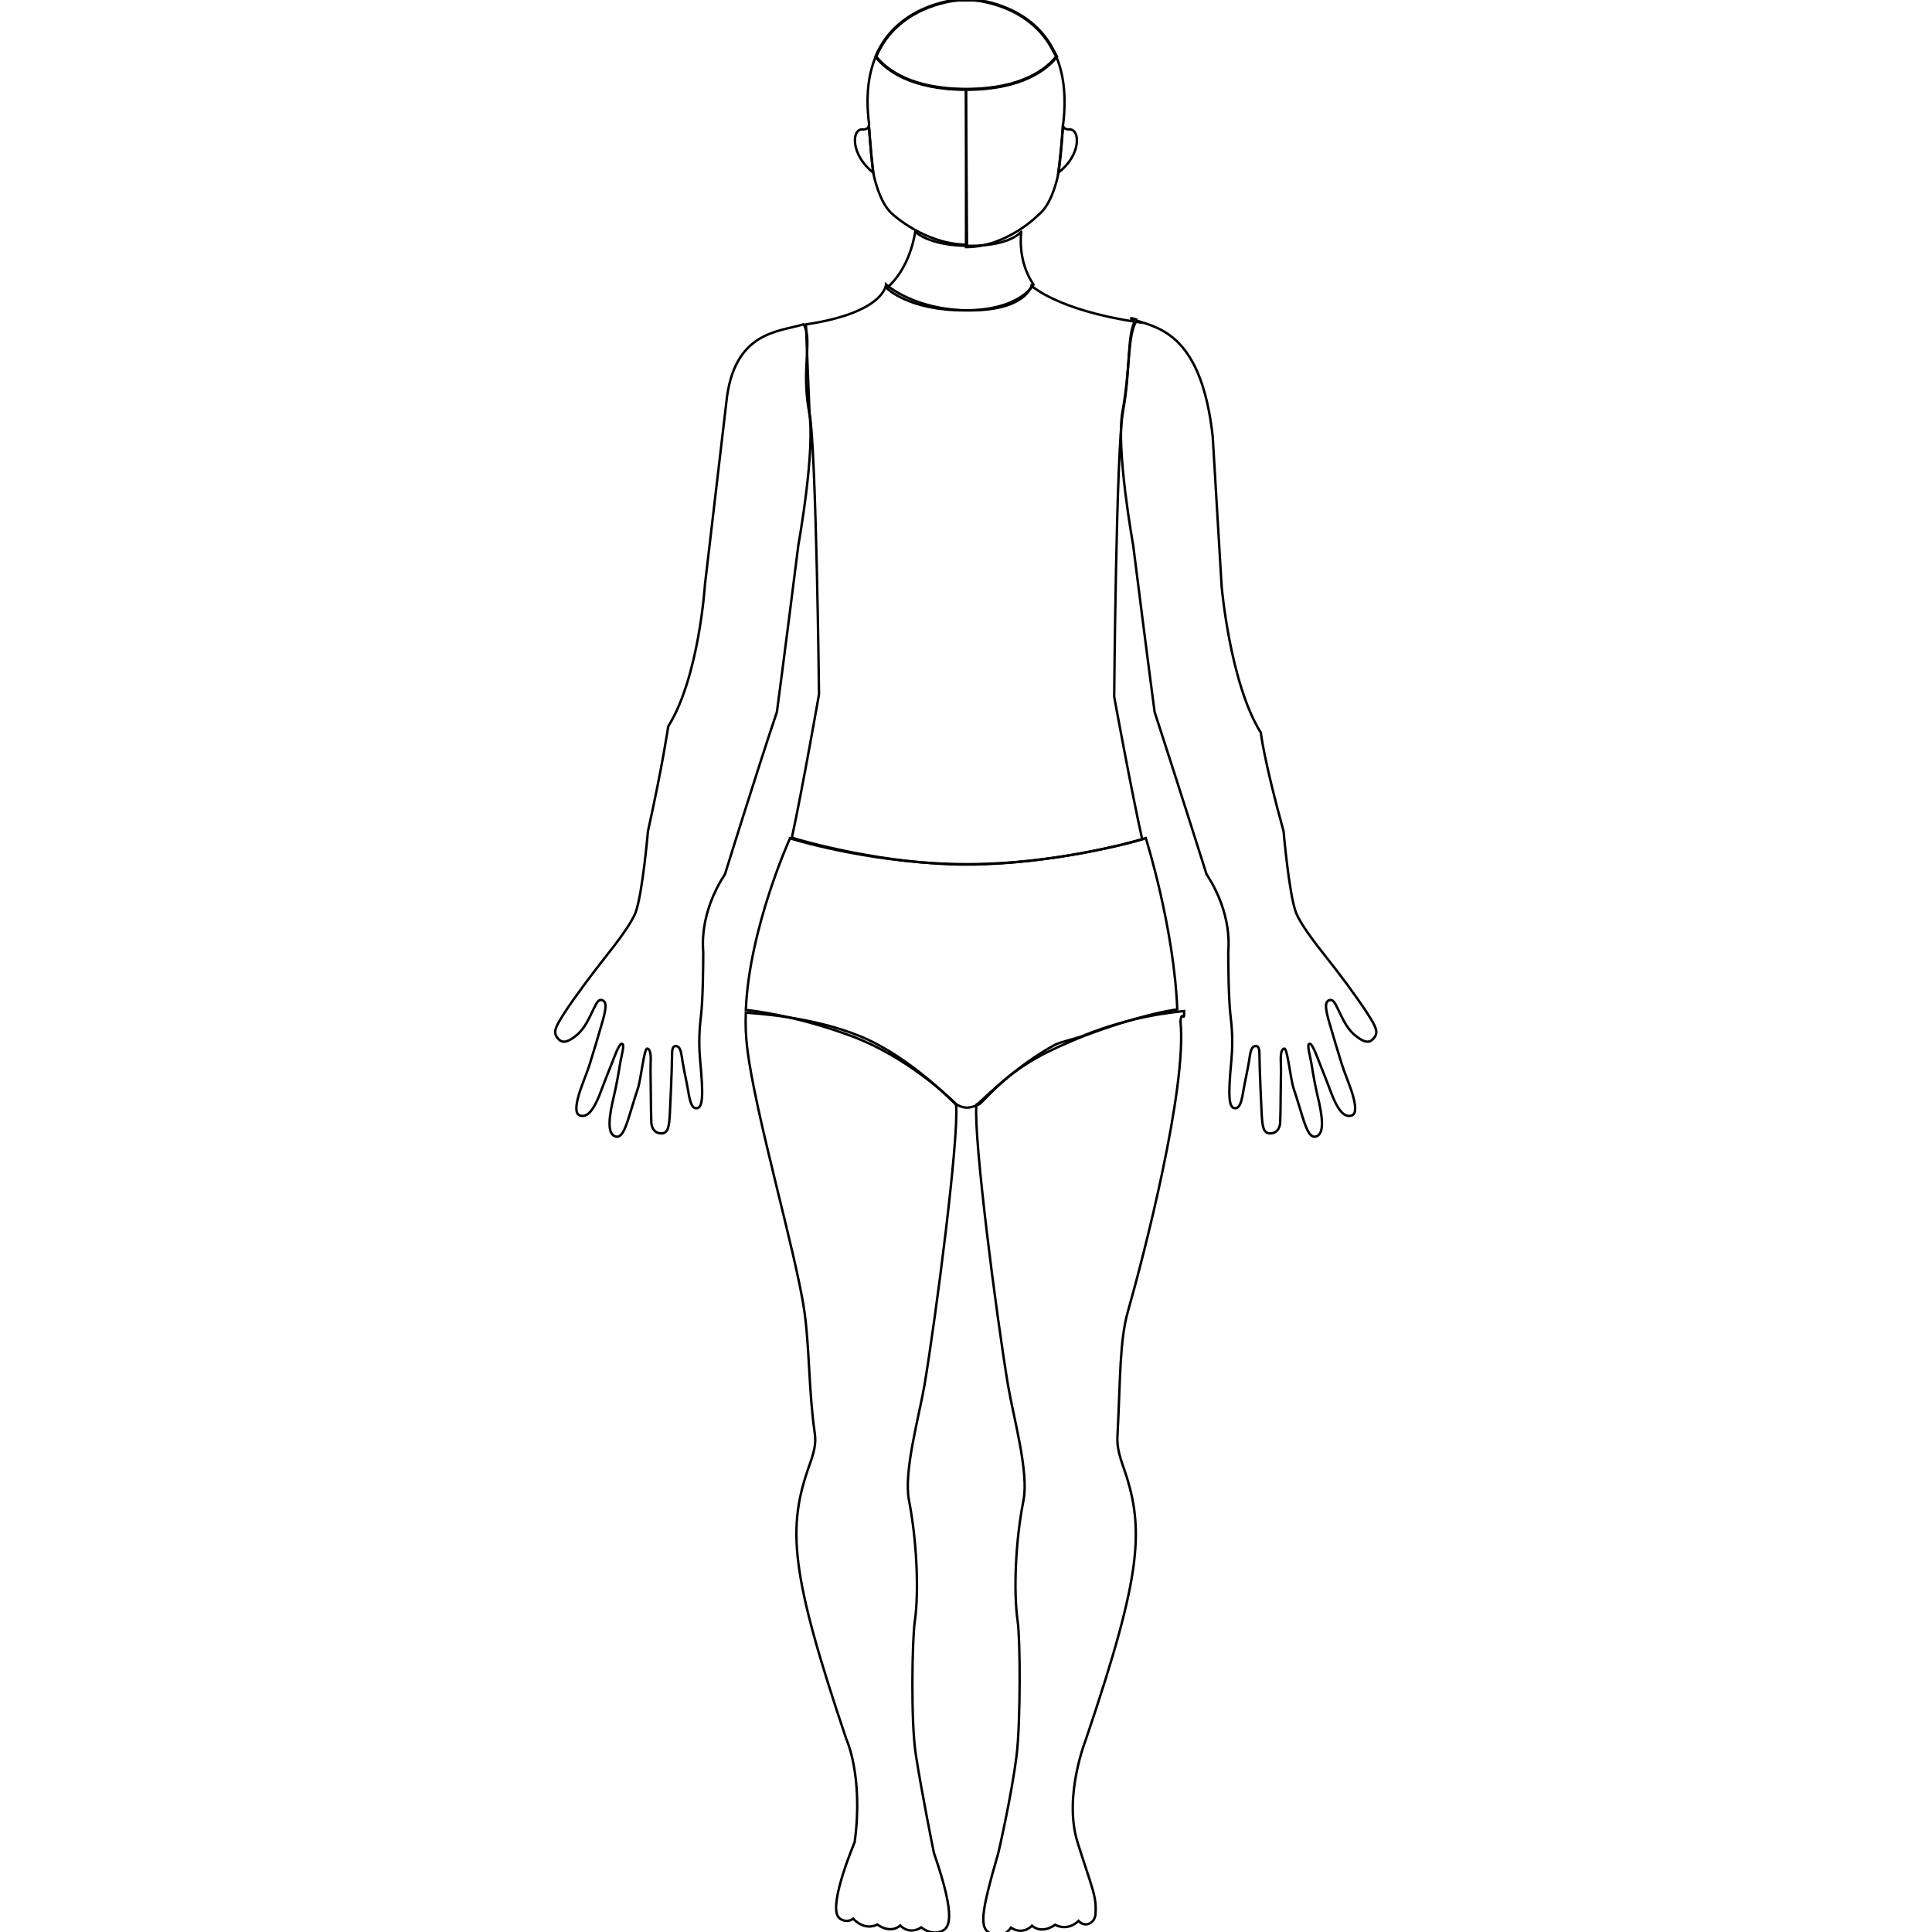
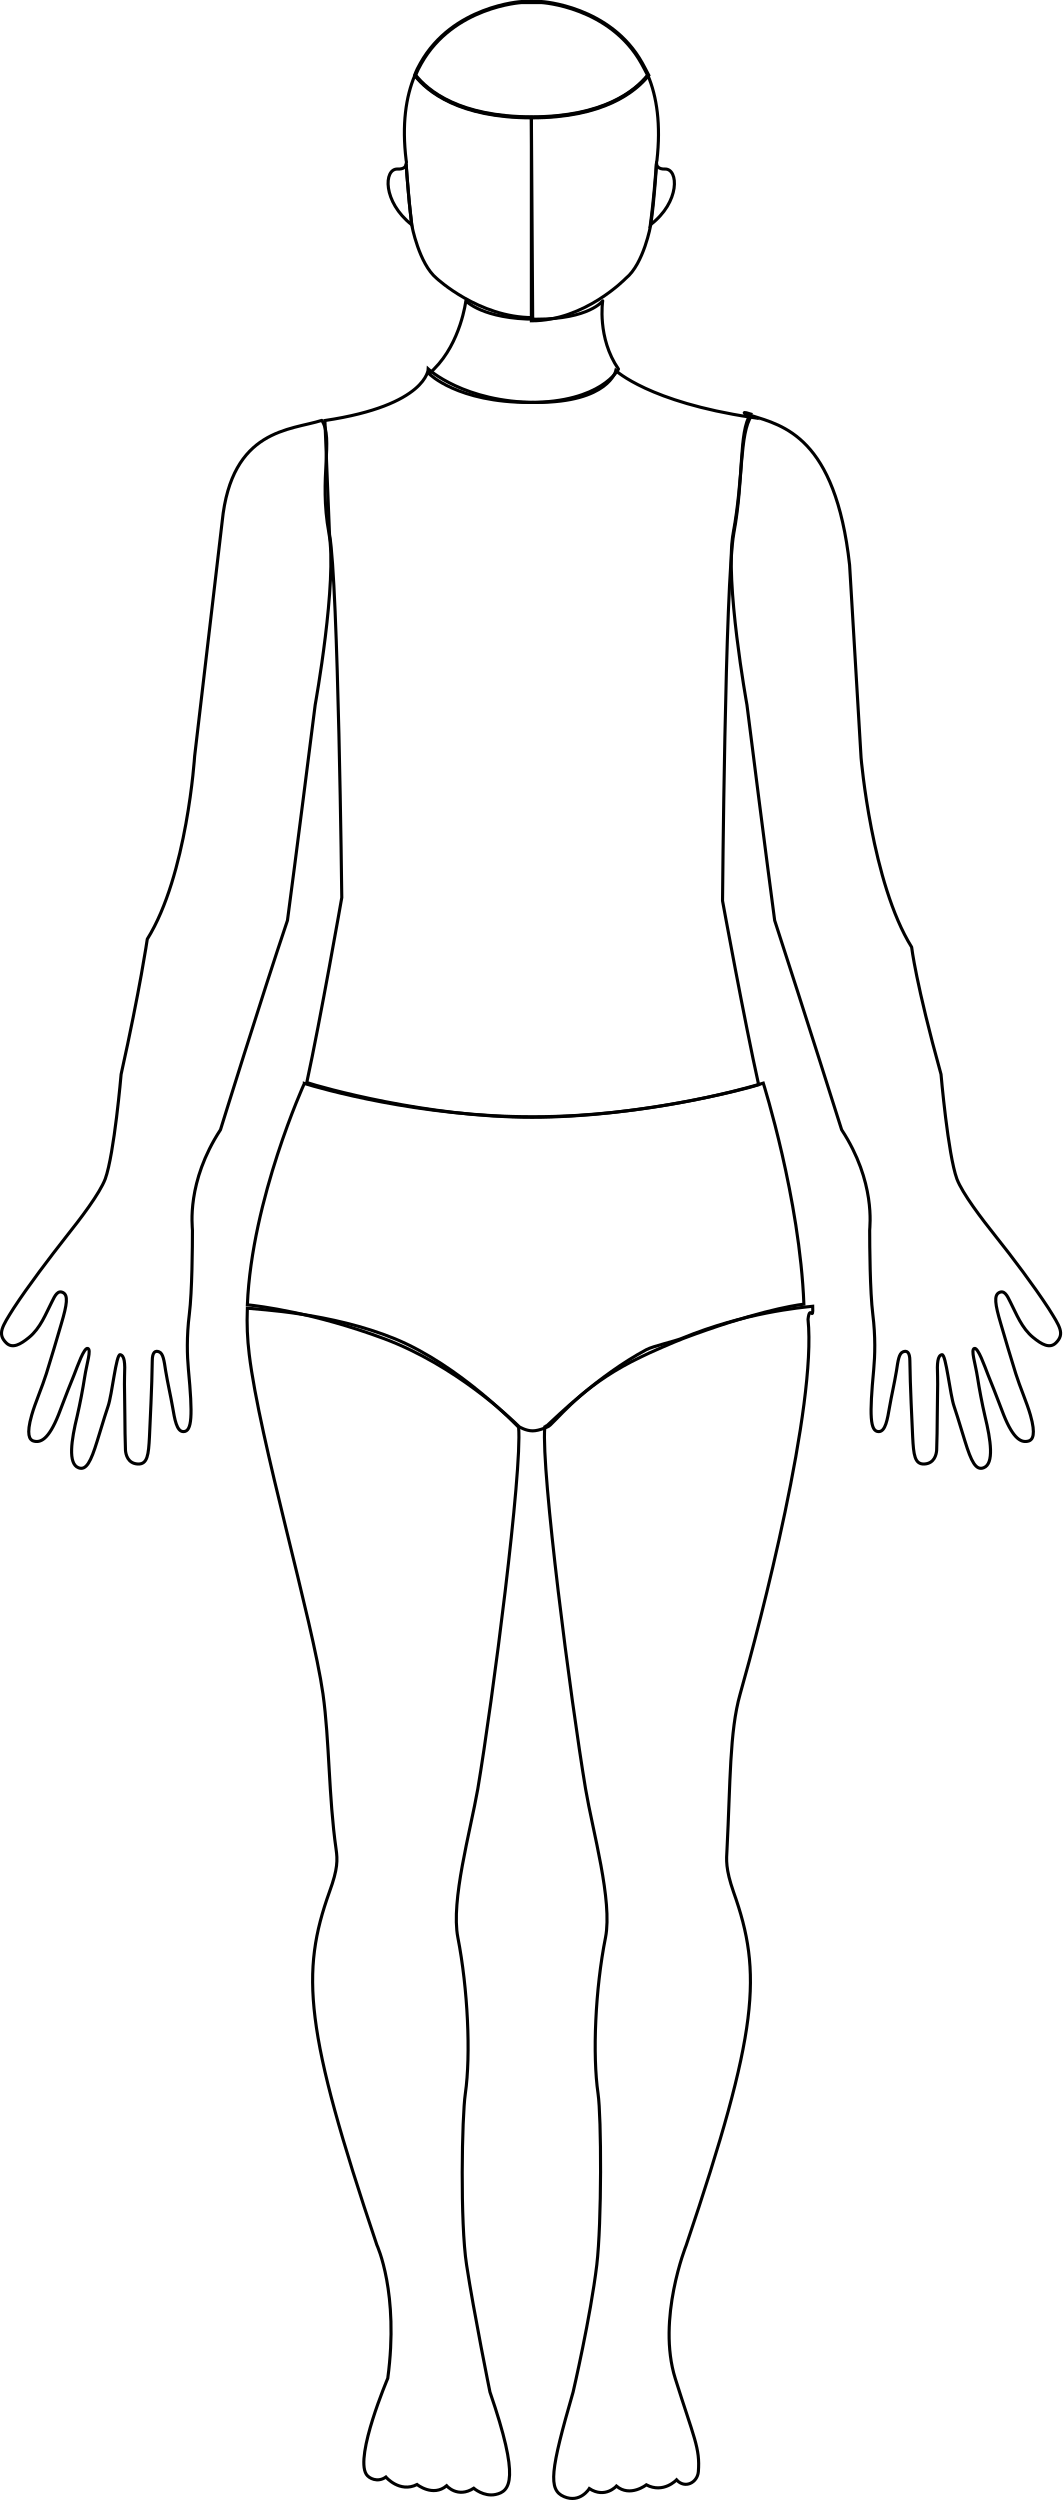
- <svg xmlns="http://www.w3.org/2000/svg" version="1.1" id="Capa_1" x="0px" y="0px" viewBox="0 0 800 800" style="enable-background:new 0 0 800 800;" xml:space="preserve">
+ <svg xmlns="http://www.w3.org/2000/svg" version="1.1" id="Capa_1" x="0px" y="0px" viewBox="0 0 340.958 802.534" xml:space="preserve" width="340.958" height="802.534">
  <style type="text/css" id="style1">
	.st0{fill:none;stroke:#000000;stroke-width:1;stroke-miterlimit:10;}
	.st1{fill:none;stroke:#000000;stroke-width:1;stroke-linejoin:round;stroke-miterlimit:10;}
	.st2{fill:none;stroke:#000000;stroke-width:1;stroke-linecap:round;stroke-linejoin:round;stroke-miterlimit:10;}
	.st3{fill:none;stroke:#000000;stroke-width:1.33;}
</style>
  <defs id="defs1">
	
		</defs>
-   <path class="st0" d="m 404.3,457.5 c -1.2,14 8.3,87.3 13.1,116.1 2.3,13.6 8.7,35.9 6.4,47.7 -3.3,16.5 -4.2,37.7 -2.4,50.1 1.1,7.5 1.2,41.4 -0.4,55 -2,16.7 -7.6,40.8 -7.6,40.8 -7.3,25.3 -8.1,31.4 -2.9,33.6 5.2,2.2 8.1,-2.6 8.1,-2.6 5.1,3.3 8.7,-0.8 8.7,-0.8 4.4,3.7 9.6,-0.4 9.6,-0.4 5.5,2.9 9.7,-1.6 9.7,-1.6 2.7,3 6.7,0.9 7,-2.6 0.6,-7.6 -1.4,-10.8 -7.4,-29.9 -6,-19.1 3.5,-42.8 3.5,-42.8 23.3,-69 24.5,-87.3 15.2,-113.4 -2.6,-7.5 -2.3,-10.3 -2.1,-13.7 1.1,-21.4 0.8,-37.8 4.2,-49.8 6.6,-23.2 24.597,-92.598 21.809,-120.362 0.6,-5 1.705,1.126 1.505,-4.174 -3.7,0.4 -21.745,1.972 -41.945,10.272 -2.4,1 -9.168,2.464 -11.468,3.664 -15.6,8.4 -28.9,21.7 -31.9,24.4 -0.4,0.1 -0.6,0.3 -0.7,0.5 z" id="leg_left" />
-   <path class="st0" d="m 356.2,429.1 c -20.6,-8.4 -43.98,-9.408 -47.38,-9.808 -0.2,5.3 0,9.772 0.6,14.772 3.3,27.5 20.28,85.136 23.68,109.036 2.1,15 1.8,33 4.2,49.8 0.5,3.5 0.6,6.3 -2.1,13.7 -9.3,26 -8.1,44.3 15.2,113.4 0,0 7.2,15.3 3.5,42.8 0,0 -10.6,24.9 -6.9,30.8 0.8,1.3 3.6,2.8 6.3,0.9 0,0 4.4,5.2 10,2.4 0,0 5.1,4.1 9.5,0.4 0,0 3.5,4.1 8.7,0.8 0,0 3.2,2.8 7,2 4.7,-1 7.9,-4.7 -1.8,-32.9 0,0 -5.1,-25.1 -7.5,-40.8 -2.1,-13.5 -1.5,-47.5 -0.4,-55 1.8,-12.5 0.8,-33.7 -2.4,-50.1 -2.3,-11.8 4,-34 6.4,-47.7 4.8,-28.7 14.3,-102 13.1,-116.1 -0.1,-0.1 -18.8,-19.8 -39.7,-28.4 z" id="leg_right" />
-   <path class="st1" d="m 549.2,396.4 c -4.7,-5.9 -10.8,-13.9 -12.6,-18.6 -2.9,-8 -5.1,-33.6 -5.1,-33.6 -8.107,-29.27 -9.43,-40.826 -9.43,-40.826 -12.8,-20.5 -16.23,-60.759 -16.23,-60.759 l -3.689,-61.926 c -4.544,-41.226 -21.474,-44.748 -31.474,-47.948 -3.9,5.9 -2.578,19.859 -5.878,37.659 -2.8,15.4 4.4,55.2 4.4,55.2 5.8,46 8.9,69.2 8.9,69.2 9.826,30.204 21.5,67.2 21.5,67.2 11,16.8 9,31.1 9,32.3 0,4.8 0.1,19.7 1,26.9 0.9,7.2 0.7,13.4 0.3,17.7 -1.4,14.9 -1.2,20 1.6,20 2.2,0 2.8,-4 3.5,-8 0.6,-3.5 1.5,-7.3 2.2,-11.5 0.5,-3.3 0.8,-5.6 2.1,-6.1 1.2,-0.5 2.2,0 2.2,2.9 0.1,8.2 0.7,19.8 0.9,24.4 0.3,5.7 0.6,8.9 3.8,8.7 3.2,-0.2 3.8,-3.1 3.9,-4.4 0.1,-3.5 0.2,-7.2 0.2,-11.2 0,-5.1 0.2,-9.6 0.1,-12.5 -0.2,-4.4 0,-6.7 1.4,-7 1.3,-0.3 2.6,12.9 3.9,16.6 1.6,4.8 2.5,8.1 3.5,11.2 2,6.5 3.5,9.5 6,8.5 3.4,-1.3 2.3,-8.8 0.4,-16.6 -0.9,-3.9 -1.8,-8.6 -2.4,-12.5 -0.7,-4.5 -2.2,-8.8 -1,-9.2 1.2,-0.4 3.3,5.7 4.4,8.5 2.9,7.1 4.1,10.6 5,12.8 3.2,8 5.8,9.1 8.1,8.4 1.2,-0.4 2.3,-2 0.5,-8.3 -1.1,-3.9 -3.4,-9.1 -4.7,-13.3 -1.6,-5.2 -3.4,-11.1 -4.8,-16 -1.9,-6.4 -2.2,-9.1 -0.6,-10 1.7,-0.9 2.6,0.8 3.7,3.1 1.9,3.7 3.6,8.3 7.3,11.3 2.7,2.2 5.3,3.7 7.3,1.7 2.9,-2.9 1.3,-5.2 -2.4,-11.1 -4.7,-7.2 -11.6,-16.4 -16.8,-22.9 z" id="arm_left" />
-   <path class="st1" d="m 250.6,396.4 c 4.7,-5.9 10.8,-13.9 12.6,-18.6 2.9,-8 5.1,-33.6 5.1,-33.6 6.048,-27.211 8.4,-43.4 8.4,-43.4 12.8,-20.5 15.2,-58.7 15.2,-58.7 l 8.837,-75.311 c 3,-29.9 21.989,-29.304 31.989,-32.504 3.9,5.9 -1.026,18.315 2.274,36.115 2.8,15.4 -4.4,55.2 -4.4,55.2 -5.8,46 -8.9,69.2 -8.9,69.2 -8.281,24.541 -21.5,67.2 -21.5,67.2 -11,16.8 -9,31.1 -9,32.3 0,4.8 -0.1,19.7 -1,26.9 -0.9,7.2 -0.7,13.4 -0.3,17.7 1.4,14.9 1.2,20 -1.6,20 -2.2,0 -2.8,-4 -3.5,-8 -0.6,-3.5 -1.5,-7.3 -2.2,-11.5 -0.5,-3.3 -0.8,-5.6 -2.1,-6.1 -1.2,-0.5 -2.2,0 -2.2,2.9 -0.1,8.2 -0.7,19.8 -0.9,24.4 -0.3,5.7 -0.6,8.9 -3.8,8.7 -3.2,-0.2 -3.8,-3.1 -3.9,-4.4 -0.1,-3.5 -0.2,-7.2 -0.2,-11.2 0,-5.1 -0.2,-9.6 -0.1,-12.5 0.2,-4.4 0,-6.7 -1.4,-7 -1.3,-0.3 -2.6,12.9 -3.9,16.6 -1.6,4.8 -2.5,8.1 -3.5,11.2 -2,6.5 -3.5,9.5 -6,8.5 -3.4,-1.3 -2.3,-8.8 -0.4,-16.6 0.9,-3.9 1.8,-8.6 2.4,-12.5 0.7,-4.5 2.2,-8.8 1,-9.2 -1.2,-0.4 -3.3,5.7 -4.4,8.5 -2.9,7.1 -4.1,10.6 -5,12.8 -3.2,8 -5.8,9.1 -8.1,8.4 -1.2,-0.4 -2.3,-2 -0.5,-8.3 1.1,-3.9 3.4,-9.1 4.7,-13.3 1.6,-5.2 3.4,-11.1 4.8,-16 1.9,-6.4 2.2,-9.1 0.6,-10 -1.7,-0.9 -2.6,0.8 -3.7,3.1 -1.9,3.7 -3.6,8.3 -7.3,11.3 -2.7,2.2 -5.3,3.7 -7.3,1.7 -2.9,-2.9 -1.3,-5.2 2.4,-11.1 4.7,-7.2 11.7,-16.4 16.8,-22.9 z" id="arm_right" />
-   <path class="st0" d="m 327.12,347.139 c 0,0 0,0.1 0,0 0,0 -16.869,37.074 -18.293,71.05 3.724,0.4 21.36,2.498 43.924,10.892 22.893,8.594 40.2,25.182 43.376,28.28 0,0 2.081,1.299 4.272,1.299 2.191,0 5.039,-1.399 5.039,-1.399 0.11,-0.1 0.329,-0.2 0.657,-0.5 4.491,-4.297 11.921,-13.64 29.118,-21.835 2.519,-1.299 10.973,-4.946 13.601,-5.946 22.126,-8.294 34.614,-10.493 38.667,-10.992 -1.314,-33.876 -13.035,-70.95 -13.035,-70.95 v 0 c -5.258,1.599 -37.242,10.792 -73.718,10.792 -36.695,0.1 -68.789,-9.194 -73.608,-10.692 z" id="abdomen" />
-   <path class="st0" d="m 465,170.4 c 3.3,-17.8 1.463,-32.274 5.363,-38.174 -4.7,-1.5 0.237,1.074 0.237,1.074 -32.8,-4.9 -43.478,-14.985 -43.478,-14.985 0,0 -2.278,10.208 -25.478,10.208 -23.2,0 -34.744,-10.722 -34.744,-10.722 0,0 -0.382,11.63 -33.182,16.53 L 335.2,170.9 c 2.8,15.4 3.937,116.576 3.937,116.576 0,0 -6.833,39.06 -11.233,59.36 4.4,1.5 38.696,11.164 72.296,11.164 33.3,0 67.86,-8.836 72.76,-10.436 -4.5,-20.2 -11.597,-59.058 -11.597,-59.058 0,0 0.206,-25.3 0.756,-52.668 C 462.677,208.062 463.59,178.157 465,170.4 Z" id="torso" />
-   <path class="st2" d="m 401.544,101.808 c -17.2,0 -22.578,-5.9 -22.578,-5.9 0,0 -1.576,13.261 -10.207,21.893 l -1.544,1.544 c 0,0 8.97,9.178 32.17,9.178 23.2,0 28.567,-10.722 28.567,-10.722 -6.9,-10 -5.059,-21.893 -5.059,-21.893 0,0 -4.148,5.9 -21.348,5.9 z" id="neck" />
-   <path class="st0" d="M442.9,53.6c-2.1,0.1-2.7-1-2.8-1.8c0,0.7-0.2,3.6-0.7,9c-0.6,6.3-1.2,10.7-1.2,10.7  C447.8,64.2,447.3,53.5,442.9,53.6z" id="ear_left" />
-   <path class="st0" d="M357,53.6c-4.4-0.1-4.8,10.5,4.6,17.9c-0.2-1.6-0.7-5.7-1.1-10.6c-0.3-3.7-0.6-6.9-0.7-8.9  C359.7,52.8,359.1,53.7,357,53.6z" id="ear_right" />
-   <path class="st3" d="M435.5,19.7C425.3,1.3,403.3,0,403.3,0h-6.5c0,0-22,1.3-32.3,19.7c-0.7,1.2-1.3,2.4-1.8,3.8  c4,5.1,14.2,13.5,37.4,13.5c23.1,0,33.3-8.4,37.4-13.5C436.8,22.2,436.2,20.9,435.5,19.7z" id="brain" />
-   <path class="st0" d="m 400,37 c -23.1,0 -33.3,-8.4 -37.4,-13.5 -2.9,6.9 -4.2,15.8 -2.8,27.3 0,0 0.2,0.6 0,1.2 0.1,2 0.4,5.2 0.7,8.9 0.4,5 1,9.2 1.1,10.7 0,0 2.3,12.4 8,17.1 v 0 c 0,0 13.515,12.593 30.815,12.593 z" id="face_right" />
-   <path class="st0" d="M 437.4,23.5 C 433.3,28.6 423.1,37 400,37 v 65.322 c 17.2,0 30.3,-13.622 30.3,-13.622 5.8,-4.7 8,-17.1 8,-17.1 v 0 c 0,-0.1 0.7,-4.4 1.2,-10.7 0.5,-5.4 0.6,-8.3 0.7,-9 -0.1,-0.6 0.1,-1 0.1,-1 1.3,-11.6 0,-20.5 -2.9,-27.4 z" id="face_left" />
+   <path class="st0" d="m 174.879,458.165 c -1.2,14 8.3,87.3 13.1,116.1 2.3,13.6 8.7,35.9 6.4,47.7 -3.3,16.5 -4.2,37.7 -2.4,50.1 1.1,7.5 1.2,41.4 -0.4,55 -2,16.7 -7.6,40.8 -7.6,40.8 -7.3,25.3 -8.1,31.4 -2.9,33.6 5.2,2.2 8.1,-2.6 8.1,-2.6 5.1,3.3 8.7,-0.8 8.7,-0.8 4.4,3.7 9.6,-0.4 9.6,-0.4 5.5,2.9 9.7,-1.6 9.7,-1.6 2.7,3 6.7,0.9 7,-2.6 0.6,-7.6 -1.4,-10.8 -7.4,-29.9 -6,-19.1 3.5,-42.8 3.5,-42.8 23.3,-69 24.5,-87.3 15.2,-113.4 -2.6,-7.5 -2.3,-10.3 -2.1,-13.7 1.1,-21.4 0.8,-37.8 4.2,-49.8 6.6,-23.2 24.597,-92.598 21.809,-120.362 0.6,-5 1.705,1.126 1.505,-4.174 -3.7,0.4 -21.745,1.972 -41.945,10.272 -2.4,1 -9.168,2.464 -11.468,3.664 -15.6,8.4 -28.9,21.7 -31.9,24.4 -0.4,0.1 -0.6,0.3 -0.7,0.5 z" id="leg_left" />
+   <path class="st0" d="m 126.779,429.765 c -20.6,-8.4 -43.98,-9.408 -47.38,-9.808 -0.2,5.3 0,9.772 0.6,14.772 3.3,27.5 20.28,85.136 23.68,109.036 2.1,15 1.8,33 4.2,49.8 0.5,3.5 0.6,6.3 -2.1,13.7 -9.3,26 -8.1,44.3 15.2,113.4 0,0 7.2,15.3 3.5,42.8 0,0 -10.6,24.9 -6.9,30.8 0.8,1.3 3.6,2.8 6.3,0.9 0,0 4.4,5.2 10,2.4 0,0 5.1,4.1 9.5,0.4 0,0 3.5,4.1 8.7,0.8 0,0 3.2,2.8 7,2 4.7,-1 7.9,-4.7 -1.8,-32.9 0,0 -5.1,-25.1 -7.5,-40.8 -2.1,-13.5 -1.5,-47.5 -0.4,-55 1.8,-12.5 0.8,-33.7 -2.4,-50.1 -2.3,-11.8 4,-34 6.4,-47.7 4.8,-28.7 14.3,-102 13.1,-116.1 -0.1,-0.1 -18.8,-19.8 -39.7,-28.4 z" id="leg_right" />
+   <path class="st1" d="m 319.779,397.065 c -4.7,-5.9 -10.8,-13.9 -12.6,-18.6 -2.9,-8 -5.1,-33.6 -5.1,-33.6 -8.107,-29.27 -9.43,-40.826 -9.43,-40.826 -12.8,-20.5 -16.23,-60.759 -16.23,-60.759 l -3.689,-61.926 c -4.544,-41.226 -21.474,-44.748 -31.474,-47.948 -3.9,5.9 -2.578,19.859 -5.878,37.659 -2.8,15.4 4.4,55.2 4.4,55.2 5.8,46 8.9,69.2 8.9,69.2 9.826,30.204 21.5,67.2 21.5,67.2 11,16.8 9,31.1 9,32.3 0,4.8 0.1,19.7 1,26.9 0.9,7.2 0.7,13.4 0.3,17.7 -1.4,14.9 -1.2,20 1.6,20 2.2,0 2.8,-4 3.5,-8 0.6,-3.5 1.5,-7.3 2.2,-11.5 0.5,-3.3 0.8,-5.6 2.1,-6.1 1.2,-0.5 2.2,0 2.2,2.9 0.1,8.2 0.7,19.8 0.9,24.4 0.3,5.7 0.6,8.9 3.8,8.7 3.2,-0.2 3.8,-3.1 3.9,-4.4 0.1,-3.5 0.2,-7.2 0.2,-11.2 0,-5.1 0.2,-9.6 0.1,-12.5 -0.2,-4.4 0,-6.7 1.4,-7 1.3,-0.3 2.6,12.9 3.9,16.6 1.6,4.8 2.5,8.1 3.5,11.2 2,6.5 3.5,9.5 6,8.5 3.4,-1.3 2.3,-8.8 0.4,-16.6 -0.9,-3.9 -1.8,-8.6 -2.4,-12.5 -0.7,-4.5 -2.2,-8.8 -1,-9.2 1.2,-0.4 3.3,5.7 4.4,8.5 2.9,7.1 4.1,10.6 5,12.8 3.2,8 5.8,9.1 8.1,8.4 1.2,-0.4 2.3,-2 0.5,-8.3 -1.1,-3.9 -3.4,-9.1 -4.7,-13.3 -1.6,-5.2 -3.4,-11.1 -4.8,-16 -1.9,-6.4 -2.2,-9.1 -0.6,-10 1.7,-0.9 2.6,0.8 3.7,3.1 1.9,3.7 3.6,8.3 7.3,11.3 2.7,2.2 5.3,3.7 7.3,1.7 2.9,-2.9 1.3,-5.2 -2.4,-11.1 -4.7,-7.2 -11.6,-16.4 -16.8,-22.9 z" id="arm_left" />
+   <path class="st1" d="m 21.179,397.065 c 4.7,-5.9 10.8,-13.9 12.6,-18.6 2.9,-8 5.1,-33.6 5.1,-33.6 6.048,-27.211 8.4,-43.4 8.4,-43.4 12.8,-20.5 15.2,-58.7 15.2,-58.7 l 8.837,-75.311 c 3,-29.9 21.989,-29.304 31.989,-32.504 3.9,5.9 -1.026,18.315 2.274,36.115 2.8,15.4 -4.4,55.2 -4.4,55.2 -5.8,46 -8.9,69.2 -8.9,69.2 -8.281,24.541 -21.5,67.2 -21.5,67.2 -11,16.8 -9,31.1 -9,32.3 0,4.8 -0.1,19.7 -1,26.9 -0.9,7.2 -0.7,13.4 -0.3,17.7 1.4,14.9 1.2,20 -1.6,20 -2.2,0 -2.8,-4 -3.5,-8 -0.6,-3.5 -1.5,-7.3 -2.2,-11.5 -0.5,-3.3 -0.8,-5.6 -2.1,-6.1 -1.2,-0.5 -2.2,0 -2.2,2.9 -0.1,8.2 -0.7,19.8 -0.9,24.4 -0.3,5.7 -0.6,8.9 -3.8,8.7 -3.2,-0.2 -3.8,-3.1 -3.9,-4.4 -0.1,-3.5 -0.2,-7.2 -0.2,-11.2 0,-5.1 -0.2,-9.6 -0.1,-12.5 0.2,-4.4 0,-6.7 -1.4,-7 -1.3,-0.3 -2.6,12.9 -3.9,16.6 -1.6,4.8 -2.5,8.1 -3.5,11.2 -2,6.5 -3.5,9.5 -6,8.5 -3.4,-1.3 -2.3,-8.8 -0.4,-16.6 0.9,-3.9 1.8,-8.6 2.4,-12.5 0.7,-4.5 2.2,-8.8 1,-9.2 -1.2,-0.4 -3.3,5.7 -4.4,8.5 -2.9,7.1 -4.1,10.6 -5,12.8 -3.2,8 -5.8,9.1 -8.1,8.4 -1.2,-0.4 -2.3,-2 -0.5,-8.3 1.1,-3.9 3.4,-9.1 4.7,-13.3 1.6,-5.2 3.4,-11.1 4.8,-16 1.9,-6.4 2.2,-9.1 0.6,-10 -1.7,-0.9 -2.6,0.8 -3.7,3.1 -1.9,3.7 -3.6,8.3 -7.3,11.3 -2.7,2.2 -5.3,3.7 -7.3,1.7 -2.9,-2.9 -1.3,-5.2 2.4,-11.1 4.7,-7.2 11.7,-16.4 16.8,-22.9 z" id="arm_right" />
+   <path class="st0" d="m 97.699,347.804 c 0,0 0,0.1 0,0 0,0 -16.869,37.074 -18.293,71.05 3.724,0.4 21.36,2.498 43.924,10.892 22.893,8.594 40.2,25.182 43.376,28.28 0,0 2.081,1.299 4.272,1.299 2.191,0 5.039,-1.399 5.039,-1.399 0.11,-0.1 0.329,-0.2 0.657,-0.5 4.491,-4.297 11.921,-13.64 29.118,-21.835 2.519,-1.299 10.973,-4.946 13.601,-5.946 22.126,-8.294 34.614,-10.493 38.667,-10.992 -1.314,-33.876 -13.035,-70.95 -13.035,-70.95 v 0 c -5.258,1.599 -37.242,10.792 -73.718,10.792 -36.695,0.1 -68.789,-9.194 -73.608,-10.692 z" id="abdomen" />
+   <path class="st0" d="m 235.579,171.065 c 3.3,-17.8 1.463,-32.274 5.363,-38.174 -4.7,-1.5 0.237,1.074 0.237,1.074 -32.8,-4.9 -43.478,-14.985 -43.478,-14.985 0,0 -2.278,10.208 -25.478,10.208 -23.2,0 -34.744,-10.722 -34.744,-10.722 0,0 -0.382,11.63 -33.182,16.53 l 1.482,36.57 c 2.8,15.4 3.937,116.576 3.937,116.576 0,0 -6.833,39.06 -11.233,59.36 4.4,1.5 38.696,11.164 72.296,11.164 33.3,0 67.86,-8.836 72.76,-10.436 -4.5,-20.2 -11.597,-59.058 -11.597,-59.058 0,0 0.206,-25.3 0.756,-52.668 0.558,-27.775 1.47,-57.681 2.881,-65.437 z" id="torso" />
+   <path class="st2" d="m 172.123,102.473 c -17.2,0 -22.578,-5.9 -22.578,-5.9 0,0 -1.576,13.261 -10.207,21.893 l -1.544,1.544 c 0,0 8.97,9.178 32.17,9.178 23.2,0 28.567,-10.722 28.567,-10.722 -6.9,-10 -5.059,-21.893 -5.059,-21.893 0,0 -4.148,5.9 -21.348,5.9 z" id="neck" />
+   <path class="st0" d="m 213.479,54.265 c -2.1,0.1 -2.7,-1 -2.8,-1.8 0,0.7 -0.2,3.6 -0.7,9 -0.6,6.3 -1.2,10.7 -1.2,10.7 9.6,-7.3 9.1,-18 4.7,-17.9 z" id="ear_left" />
+   <path class="st0" d="m 127.579,54.265 c -4.4,-0.1 -4.8,10.5 4.6,17.9 -0.2,-1.6 -0.7,-5.7 -1.1,-10.6 -0.3,-3.7 -0.6,-6.9 -0.7,-8.9 -0.1,0.8 -0.7,1.7 -2.8,1.6 z" id="ear_right" />
+   <path class="st3" d="m 206.079,20.365 c -10.2,-18.4 -32.2,-19.7 -32.2,-19.7 h -6.5 c 0,0 -22,1.3 -32.3,19.7 -0.7,1.2 -1.3,2.4 -1.8,3.8 4,5.1 14.2,13.5 37.4,13.5 23.1,0 33.3,-8.4 37.4,-13.5 -0.7,-1.3 -1.3,-2.6 -2,-3.8 z" id="brain" />
+   <path class="st0" d="m 170.579,37.665 c -23.1,0 -33.3,-8.4 -37.4,-13.5 -2.9,6.9 -4.2,15.8 -2.8,27.3 0,0 0.2,0.6 0,1.2 0.1,2 0.4,5.2 0.7,8.9 0.4,5 1,9.2 1.1,10.7 0,0 2.3,12.4 8,17.1 v 0 c 0,0 13.515,12.593 30.815,12.593 z" id="face_right" />
+   <path class="st0" d="m 207.979,24.165 c -4.1,5.1 -14.3,13.5 -37.4,13.5 v 65.322 c 17.2,0 30.3,-13.622 30.3,-13.622 5.8,-4.7 8,-17.1 8,-17.1 v 0 c 0,-0.1 0.7,-4.4 1.2,-10.7 0.5,-5.4 0.6,-8.3 0.7,-9 -0.1,-0.6 0.1,-1 0.1,-1 1.3,-11.6 0,-20.5 -2.9,-27.4 z" id="face_left" />
</svg>
